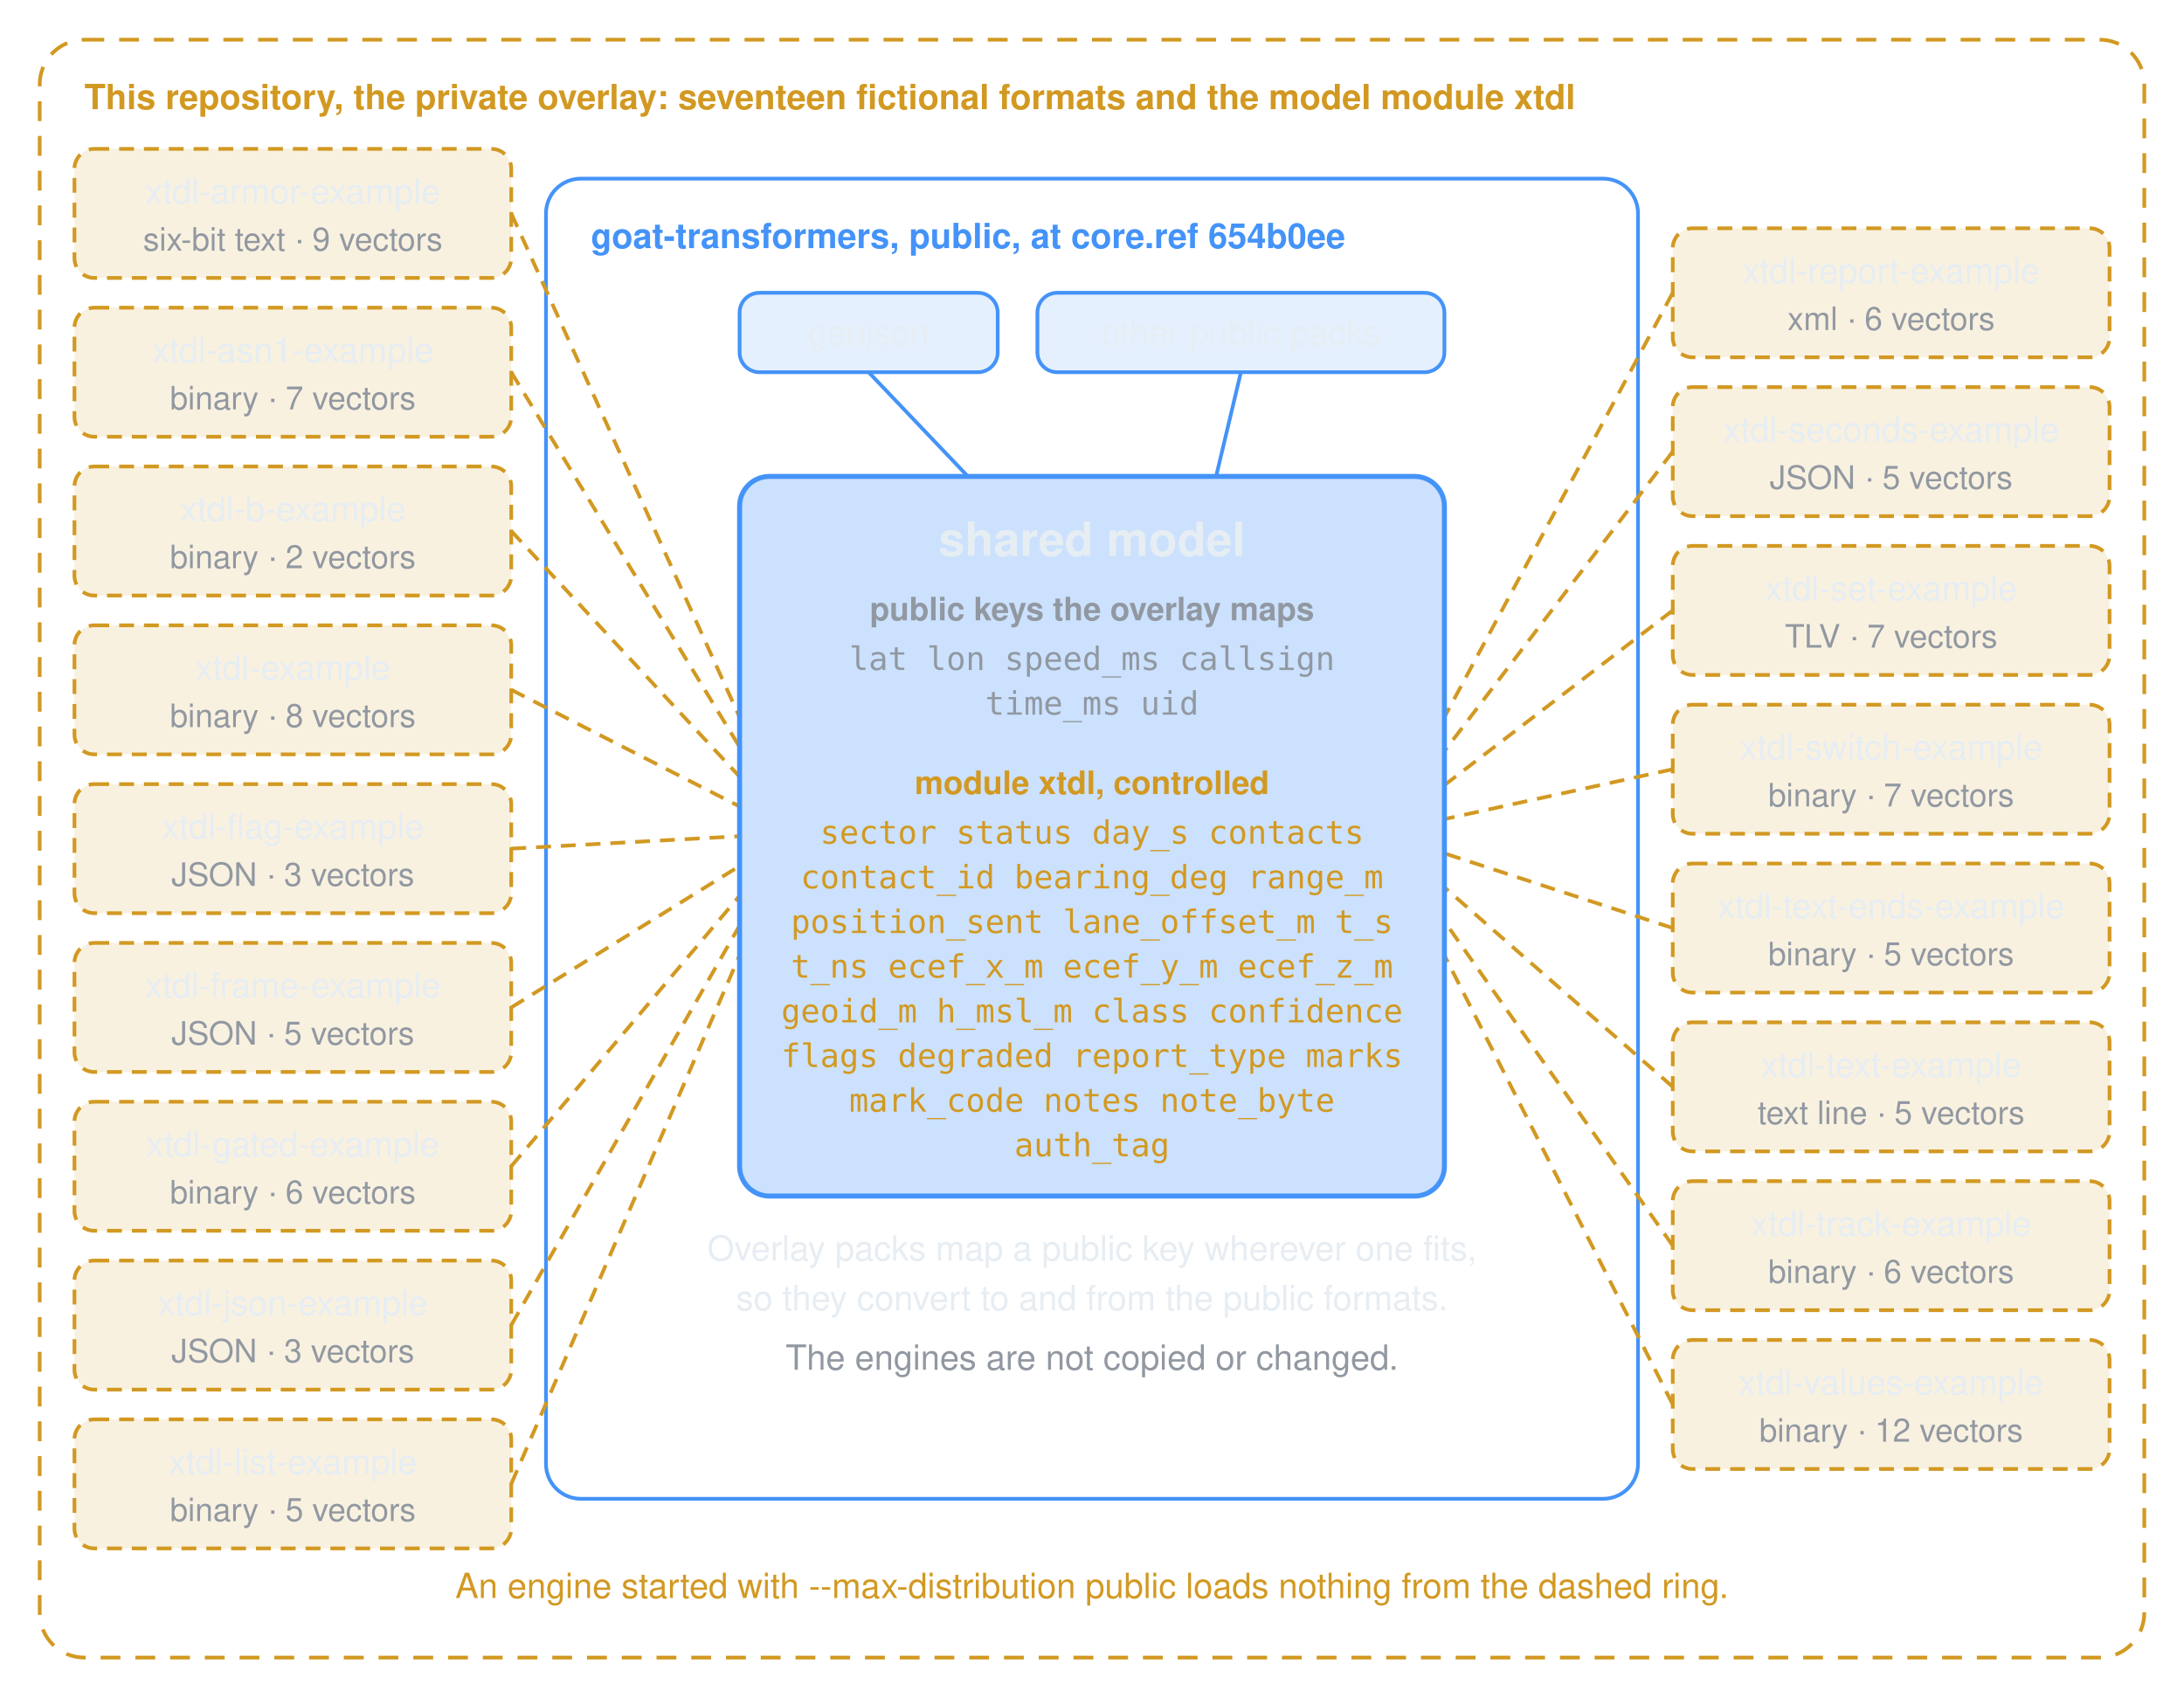
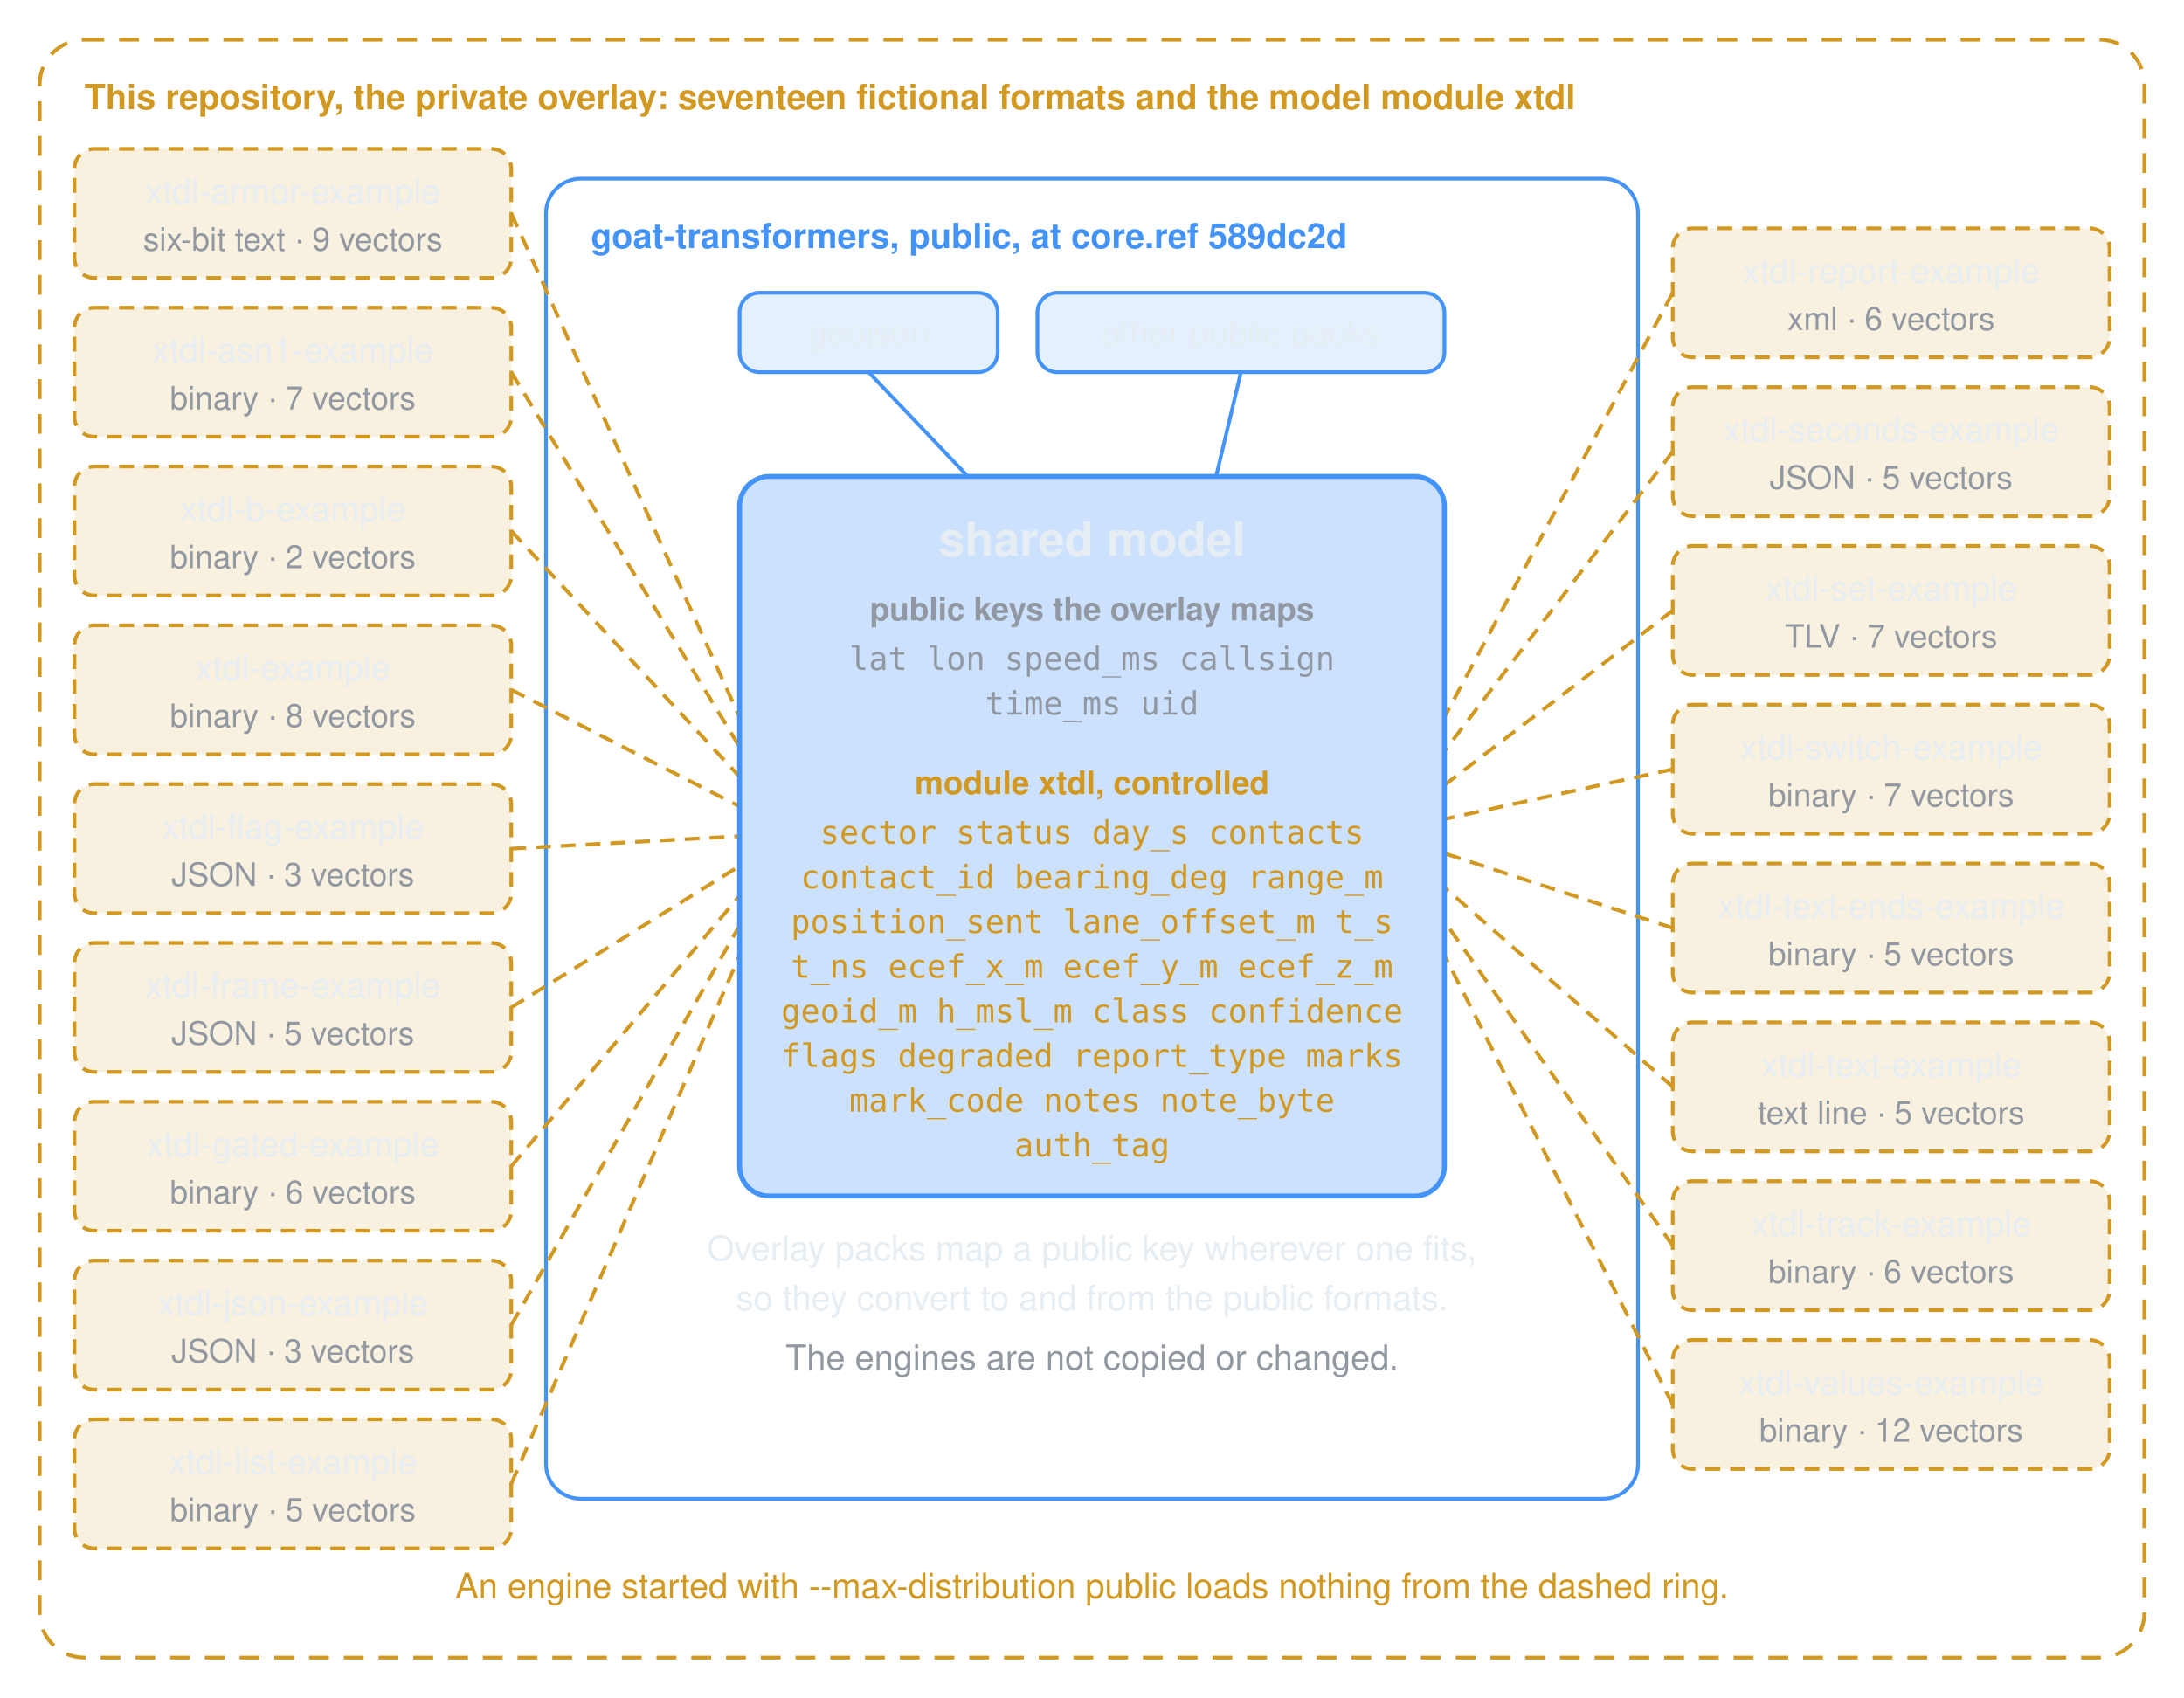
<svg xmlns="http://www.w3.org/2000/svg" viewBox="0 0 880 684" width="880" height="684" role="img" aria-labelledby="t d">
  <style>
  .ink{fill:#e6edf3} .quiet{fill:#9198a1} .pub{fill:#4493f8} .ovl{fill:#d29922}
  .t{font-family:-apple-system,BlinkMacSystemFont,"Segoe UI",Helvetica,Arial,sans-serif}
  .m{font-family:ui-monospace,SFMono-Regular,Menlo,Consolas,monospace}
  .box{fill:#4493f8;fill-opacity:.14;stroke:#4493f8;stroke-width:1.5}
  .hub{fill:#4493f8;fill-opacity:.28;stroke:#4493f8;stroke-width:2}
  .obox{fill:#d29922;fill-opacity:.14;stroke:#d29922;stroke-width:1.5;stroke-dasharray:6 4}
  .ring{fill:none;stroke:#4493f8;stroke-width:1.5}
  .oring{fill:none;stroke:#d29922;stroke-width:1.5;stroke-dasharray:8 6}
  .ln{stroke:#4493f8;stroke-width:1.5;fill:none}
  .oln{stroke:#d29922;stroke-width:1.5;fill:none;stroke-dasharray:6 4}
</style>
  <rect x="16" y="16" width="848" height="652" rx="18" class="oring" />
  <text x="34" y="44" class="t ovl" font-size="14" text-anchor="start" font-weight="600">This repository, the private overlay: seventeen fictional formats and the model module xtdl</text>
  <rect x="220" y="72" width="440" height="532" rx="14" class="ring" />
-   <text x="238" y="100" class="t pub" font-size="14" text-anchor="start" font-weight="600">goat-transformers, public, at core.ref 654b0ee</text>
+   <text x="238" y="100" class="t pub" font-size="14" text-anchor="start" font-weight="600">goat-transformers, public, at core.ref 589dc2d</text>
  <path d="M350 150 L390 192" class="ln" />
  <path d="M500 150 L490 192" class="ln" />
  <rect x="298" y="118" width="104" height="32" rx="8" class="box" />
  <text x="350" y="139" class="t ink" font-size="14" text-anchor="middle">geojson</text>
  <rect x="418" y="118" width="164" height="32" rx="8" class="box" />
  <text x="500" y="139" class="t ink" font-size="14" text-anchor="middle">other public packs</text>
  <path d="M206 86 L298 289" class="oln" />
  <path d="M206 150 L298 301" class="oln" />
  <path d="M206 214 L298 313" class="oln" />
  <path d="M206 278 L298 325" class="oln" />
  <path d="M206 342 L298 337" class="oln" />
  <path d="M206 406 L298 349" class="oln" />
  <path d="M206 470 L298 361" class="oln" />
  <path d="M206 534 L298 373" class="oln" />
  <path d="M206 598 L298 385" class="oln" />
  <path d="M674 118 L582 289" class="oln" />
  <path d="M674 182 L582 302.7" class="oln" />
  <path d="M674 246 L582 316.4" class="oln" />
  <path d="M674 310 L582 330.1" class="oln" />
  <path d="M674 374 L582 343.9" class="oln" />
  <path d="M674 438 L582 357.6" class="oln" />
  <path d="M674 502 L582 371.3" class="oln" />
  <path d="M674 566 L582 385" class="oln" />
  <rect x="30" y="60" width="176" height="52" rx="8" class="obox" />
  <text x="118" y="82" class="t ink" font-size="14" text-anchor="middle">xtdl-armor-example</text>
  <text x="118" y="101" class="t quiet" font-size="13" text-anchor="middle">six-bit text · 9 vectors</text>
  <rect x="30" y="124" width="176" height="52" rx="8" class="obox" />
  <text x="118" y="146" class="t ink" font-size="14" text-anchor="middle">xtdl-asn1-example</text>
  <text x="118" y="165" class="t quiet" font-size="13" text-anchor="middle">binary · 7 vectors</text>
  <rect x="30" y="188" width="176" height="52" rx="8" class="obox" />
  <text x="118" y="210" class="t ink" font-size="14" text-anchor="middle">xtdl-b-example</text>
  <text x="118" y="229" class="t quiet" font-size="13" text-anchor="middle">binary · 2 vectors</text>
  <rect x="30" y="252" width="176" height="52" rx="8" class="obox" />
  <text x="118" y="274" class="t ink" font-size="14" text-anchor="middle">xtdl-example</text>
  <text x="118" y="293" class="t quiet" font-size="13" text-anchor="middle">binary · 8 vectors</text>
  <rect x="30" y="316" width="176" height="52" rx="8" class="obox" />
  <text x="118" y="338" class="t ink" font-size="14" text-anchor="middle">xtdl-flag-example</text>
  <text x="118" y="357" class="t quiet" font-size="13" text-anchor="middle">JSON · 3 vectors</text>
  <rect x="30" y="380" width="176" height="52" rx="8" class="obox" />
  <text x="118" y="402" class="t ink" font-size="14" text-anchor="middle">xtdl-frame-example</text>
  <text x="118" y="421" class="t quiet" font-size="13" text-anchor="middle">JSON · 5 vectors</text>
  <rect x="30" y="444" width="176" height="52" rx="8" class="obox" />
  <text x="118" y="466" class="t ink" font-size="14" text-anchor="middle">xtdl-gated-example</text>
  <text x="118" y="485" class="t quiet" font-size="13" text-anchor="middle">binary · 6 vectors</text>
  <rect x="30" y="508" width="176" height="52" rx="8" class="obox" />
  <text x="118" y="530" class="t ink" font-size="14" text-anchor="middle">xtdl-json-example</text>
  <text x="118" y="549" class="t quiet" font-size="13" text-anchor="middle">JSON · 3 vectors</text>
  <rect x="30" y="572" width="176" height="52" rx="8" class="obox" />
  <text x="118" y="594" class="t ink" font-size="14" text-anchor="middle">xtdl-list-example</text>
  <text x="118" y="613" class="t quiet" font-size="13" text-anchor="middle">binary · 5 vectors</text>
  <rect x="674" y="92" width="176" height="52" rx="8" class="obox" />
  <text x="762" y="114" class="t ink" font-size="14" text-anchor="middle">xtdl-report-example</text>
  <text x="762" y="133" class="t quiet" font-size="13" text-anchor="middle">xml · 6 vectors</text>
  <rect x="674" y="156" width="176" height="52" rx="8" class="obox" />
  <text x="762" y="178" class="t ink" font-size="14" text-anchor="middle">xtdl-seconds-example</text>
  <text x="762" y="197" class="t quiet" font-size="13" text-anchor="middle">JSON · 5 vectors</text>
  <rect x="674" y="220" width="176" height="52" rx="8" class="obox" />
  <text x="762" y="242" class="t ink" font-size="14" text-anchor="middle">xtdl-set-example</text>
  <text x="762" y="261" class="t quiet" font-size="13" text-anchor="middle">TLV · 7 vectors</text>
  <rect x="674" y="284" width="176" height="52" rx="8" class="obox" />
  <text x="762" y="306" class="t ink" font-size="14" text-anchor="middle">xtdl-switch-example</text>
  <text x="762" y="325" class="t quiet" font-size="13" text-anchor="middle">binary · 7 vectors</text>
  <rect x="674" y="348" width="176" height="52" rx="8" class="obox" />
  <text x="762" y="370" class="t ink" font-size="14" text-anchor="middle">xtdl-text-ends-example</text>
  <text x="762" y="389" class="t quiet" font-size="13" text-anchor="middle">binary · 5 vectors</text>
  <rect x="674" y="412" width="176" height="52" rx="8" class="obox" />
  <text x="762" y="434" class="t ink" font-size="14" text-anchor="middle">xtdl-text-example</text>
  <text x="762" y="453" class="t quiet" font-size="13" text-anchor="middle">text line · 5 vectors</text>
  <rect x="674" y="476" width="176" height="52" rx="8" class="obox" />
  <text x="762" y="498" class="t ink" font-size="14" text-anchor="middle">xtdl-track-example</text>
  <text x="762" y="517" class="t quiet" font-size="13" text-anchor="middle">binary · 6 vectors</text>
  <rect x="674" y="540" width="176" height="52" rx="8" class="obox" />
  <text x="762" y="562" class="t ink" font-size="14" text-anchor="middle">xtdl-values-example</text>
  <text x="762" y="581" class="t quiet" font-size="13" text-anchor="middle">binary · 12 vectors</text>
  <rect x="298" y="192" width="284" height="290" rx="12" class="hub" />
  <text x="440" y="224" class="t ink" font-size="19" text-anchor="middle" font-weight="600">shared model</text>
  <text x="440" y="250" class="t quiet" font-size="13" text-anchor="middle" font-weight="600">public keys the overlay maps</text>
  <text x="440" y="320" class="t ovl" font-size="13" text-anchor="middle" font-weight="600">module xtdl, controlled</text>
  <text x="440" y="270" class="m quiet" font-size="13" text-anchor="middle">lat lon speed_ms callsign</text>
  <text x="440" y="288" class="m quiet" font-size="13" text-anchor="middle">time_ms uid</text>
  <text x="440" y="340" class="m ovl" font-size="13" text-anchor="middle">sector status day_s contacts</text>
  <text x="440" y="358" class="m ovl" font-size="13" text-anchor="middle">contact_id bearing_deg range_m</text>
  <text x="440" y="376" class="m ovl" font-size="13" text-anchor="middle">position_sent lane_offset_m t_s</text>
  <text x="440" y="394" class="m ovl" font-size="13" text-anchor="middle">t_ns ecef_x_m ecef_y_m ecef_z_m</text>
  <text x="440" y="412" class="m ovl" font-size="13" text-anchor="middle">geoid_m h_msl_m class confidence</text>
  <text x="440" y="430" class="m ovl" font-size="13" text-anchor="middle">flags degraded report_type marks</text>
  <text x="440" y="448" class="m ovl" font-size="13" text-anchor="middle">mark_code notes note_byte</text>
  <text x="440" y="466" class="m ovl" font-size="13" text-anchor="middle">auth_tag</text>
  <text x="440" y="508" class="t ink" font-size="14" text-anchor="middle">Overlay packs map a public key wherever one fits,</text>
  <text x="440" y="528" class="t ink" font-size="14" text-anchor="middle">so they convert to and from the public formats.</text>
  <text x="440" y="552" class="t quiet" font-size="14" text-anchor="middle">The engines are not copied or changed.</text>
  <text x="440" y="644" class="t ovl" font-size="14" text-anchor="middle">An engine started with --max-distribution public loads nothing from the dashed ring.</text>
</svg>
